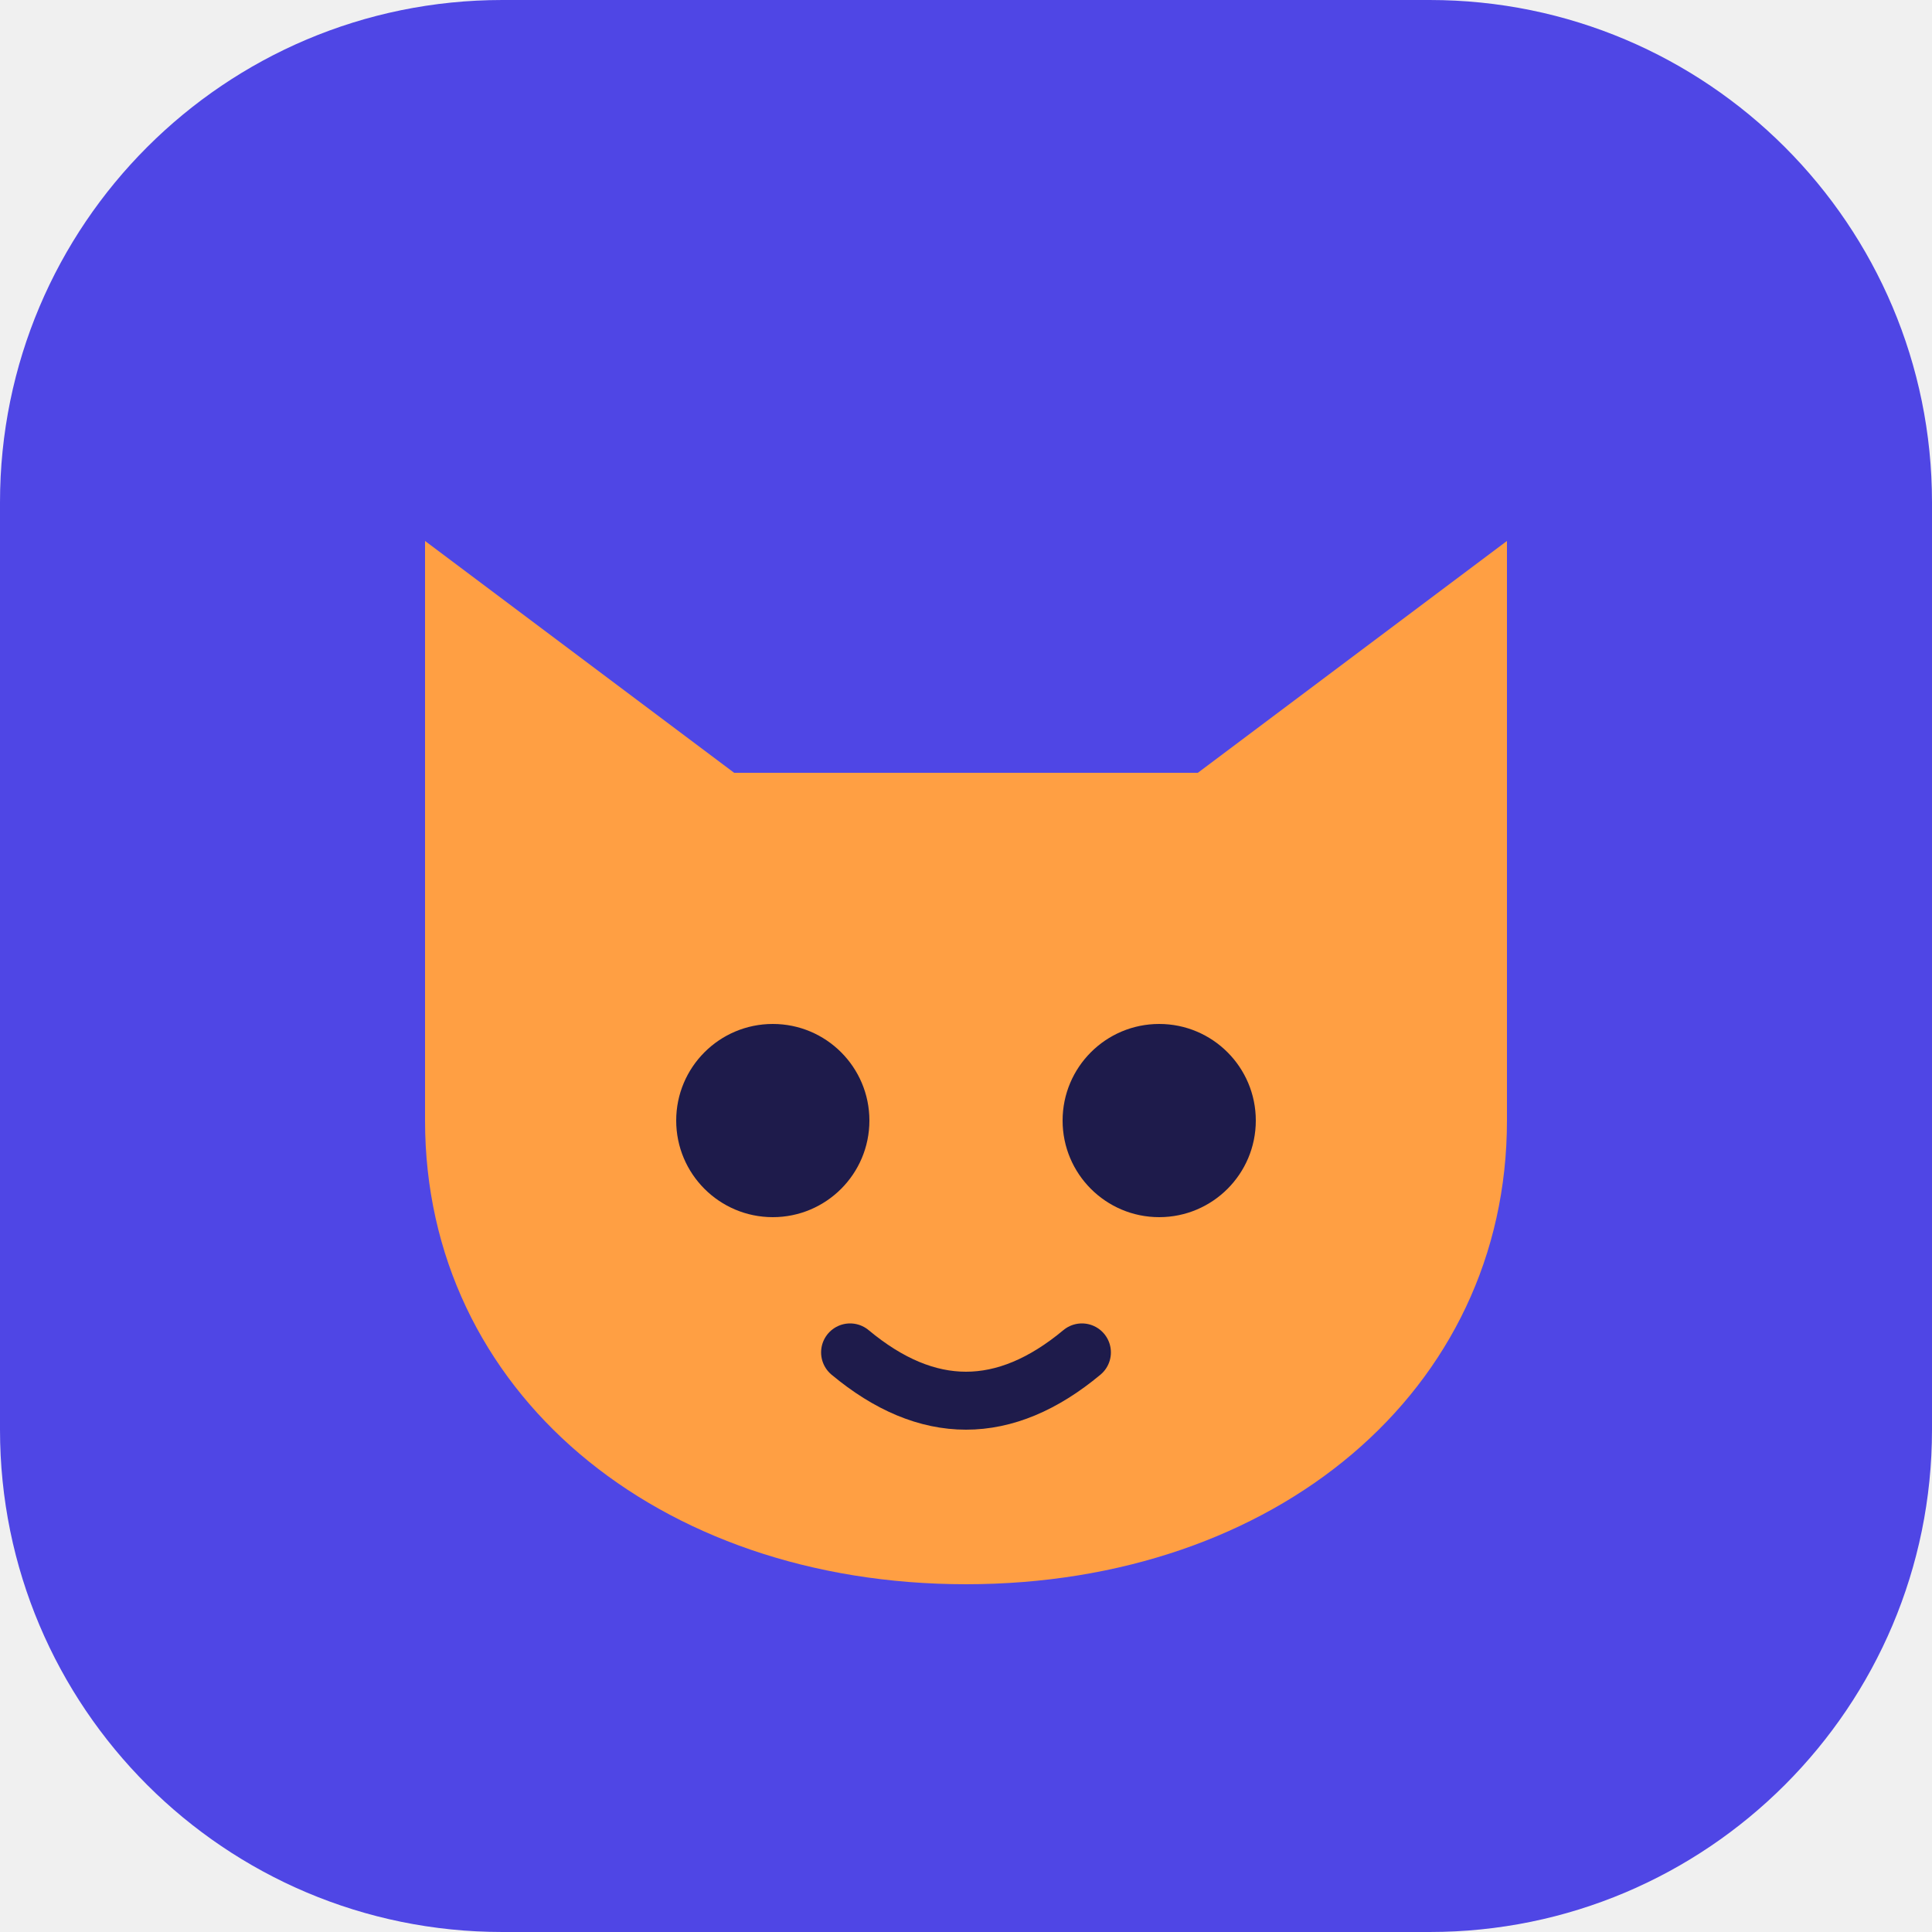
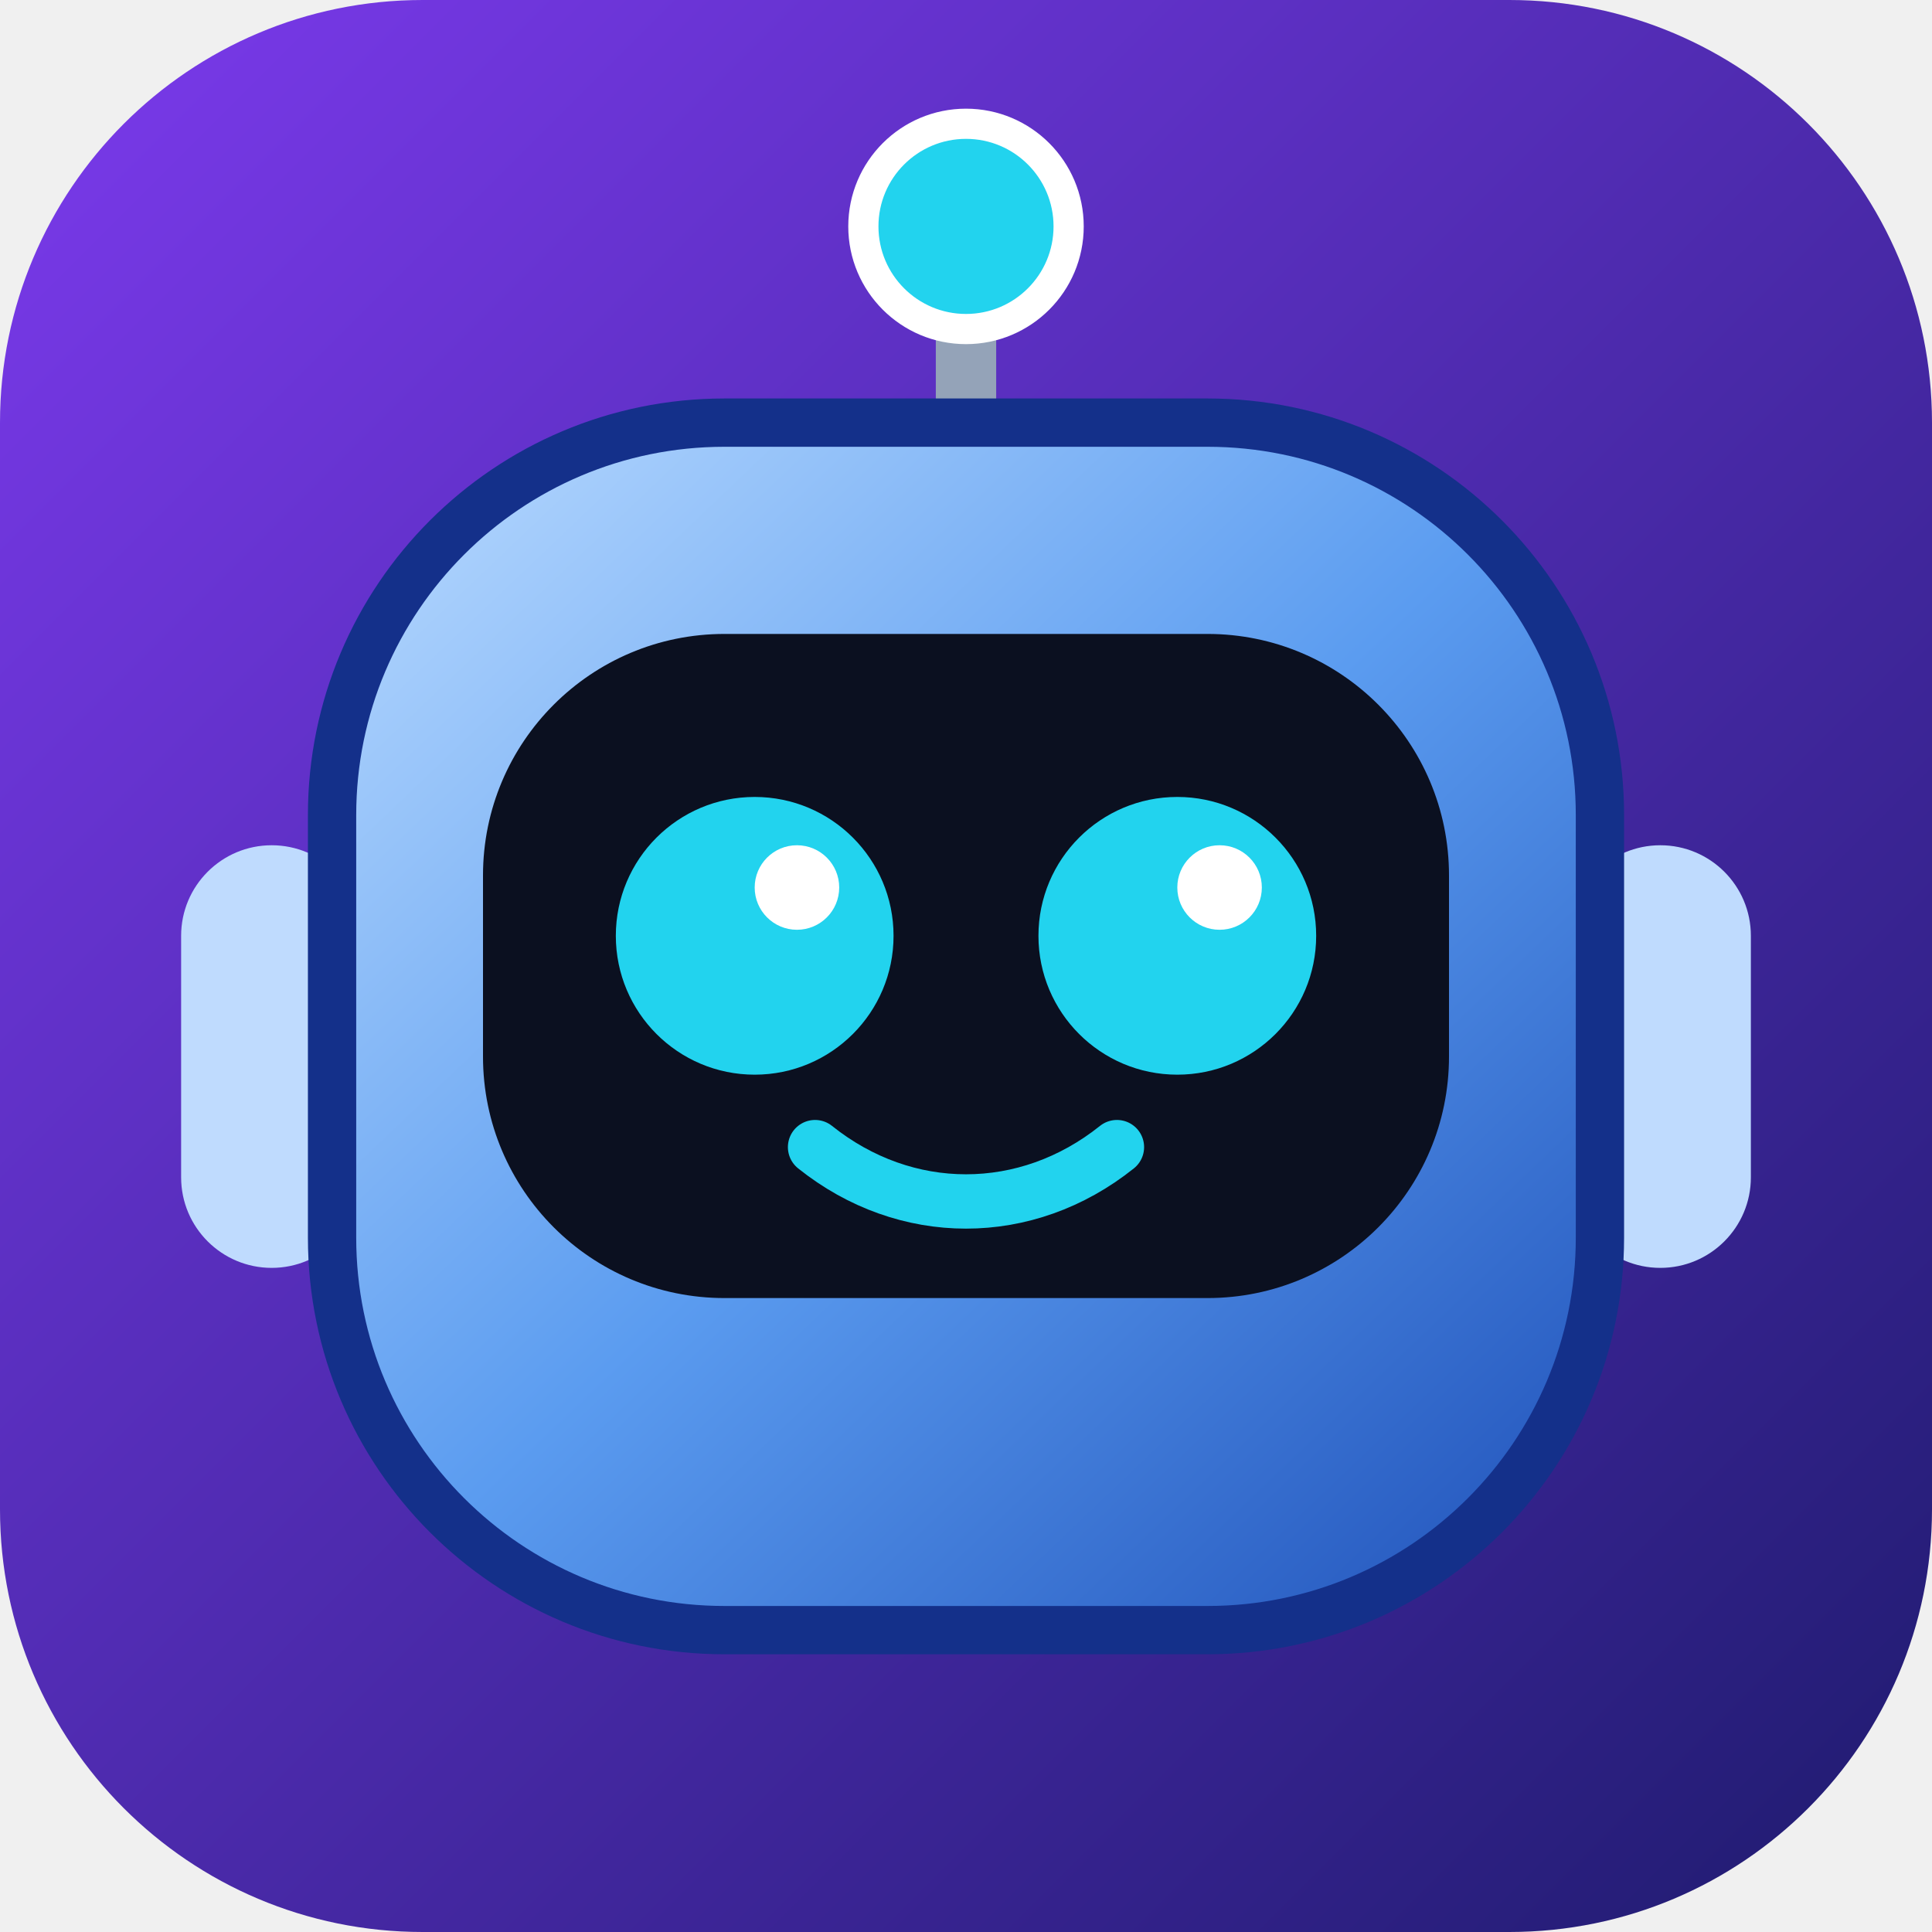
- <svg xmlns="http://www.w3.org/2000/svg" viewBox="0 0 100 100">
-   <rect width="100" height="100" rx="26" fill="#4f46e5" />
-   <path d="M22 28l16 12h24l16-12v30c0 14-12 24-28 24S22 72 22 58z" fill="#ff9f43" />
-   <circle cx="40" cy="58" r="5" fill="#1e1b4b" />
-   <circle cx="60" cy="58" r="5" fill="#1e1b4b" />
-   <path d="M44 70q6 5 12 0" stroke="#1e1b4b" stroke-width="3" fill="none" stroke-linecap="round" />
+ <svg xmlns="http://www.w3.org/2000/svg" viewBox="0 0 64 64">
+   <defs>
+     <linearGradient id="f" x1="0" y1="0" x2="1" y2="1">
+       <stop offset="0" stop-color="#7c3aed" />
+       <stop offset="1" stop-color="#1e1b6e" />
+     </linearGradient>
+     <linearGradient id="h" x1="0" y1="0" x2="1" y2="1">
+       <stop offset="0" stop-color="#bcdcff" />
+       <stop offset=".5" stop-color="#5b9cf0" />
+       <stop offset="1" stop-color="#1e4fb8" />
+     </linearGradient>
+   </defs>
+   <rect width="64" height="64" rx="14" fill="url(#f)" />
+   <line x1="32" y1="14" x2="32" y2="9" stroke="#94a3b8" stroke-width="2" stroke-linecap="round" />
+   <circle cx="32" cy="7.5" r="3.4" fill="#22d3ee" stroke="#fff" stroke-width="1" />
+   <rect x="6" y="28" width="6" height="14" rx="3" fill="#bfdbfe" />
+   <rect x="52" y="28" width="6" height="14" rx="3" fill="#bfdbfe" />
+   <rect x="11" y="14" width="42" height="40" rx="13" fill="url(#h)" stroke="#14308a" stroke-width="1.6" />
+   <rect x="16" y="21" width="32" height="22" rx="8" fill="#0b1020" />
+   <circle cx="25" cy="31" r="4.6" fill="#22d3ee" />
+   <circle cx="39" cy="31" r="4.6" fill="#22d3ee" />
+   <circle cx="26.4" cy="29.4" r="1.4" fill="#fff" />
+   <circle cx="40.4" cy="29.4" r="1.4" fill="#fff" />
+   <path d="M27 38c3 2.4 7 2.4 10 0" fill="none" stroke="#22d3ee" stroke-width="1.8" stroke-linecap="round" />
</svg>
